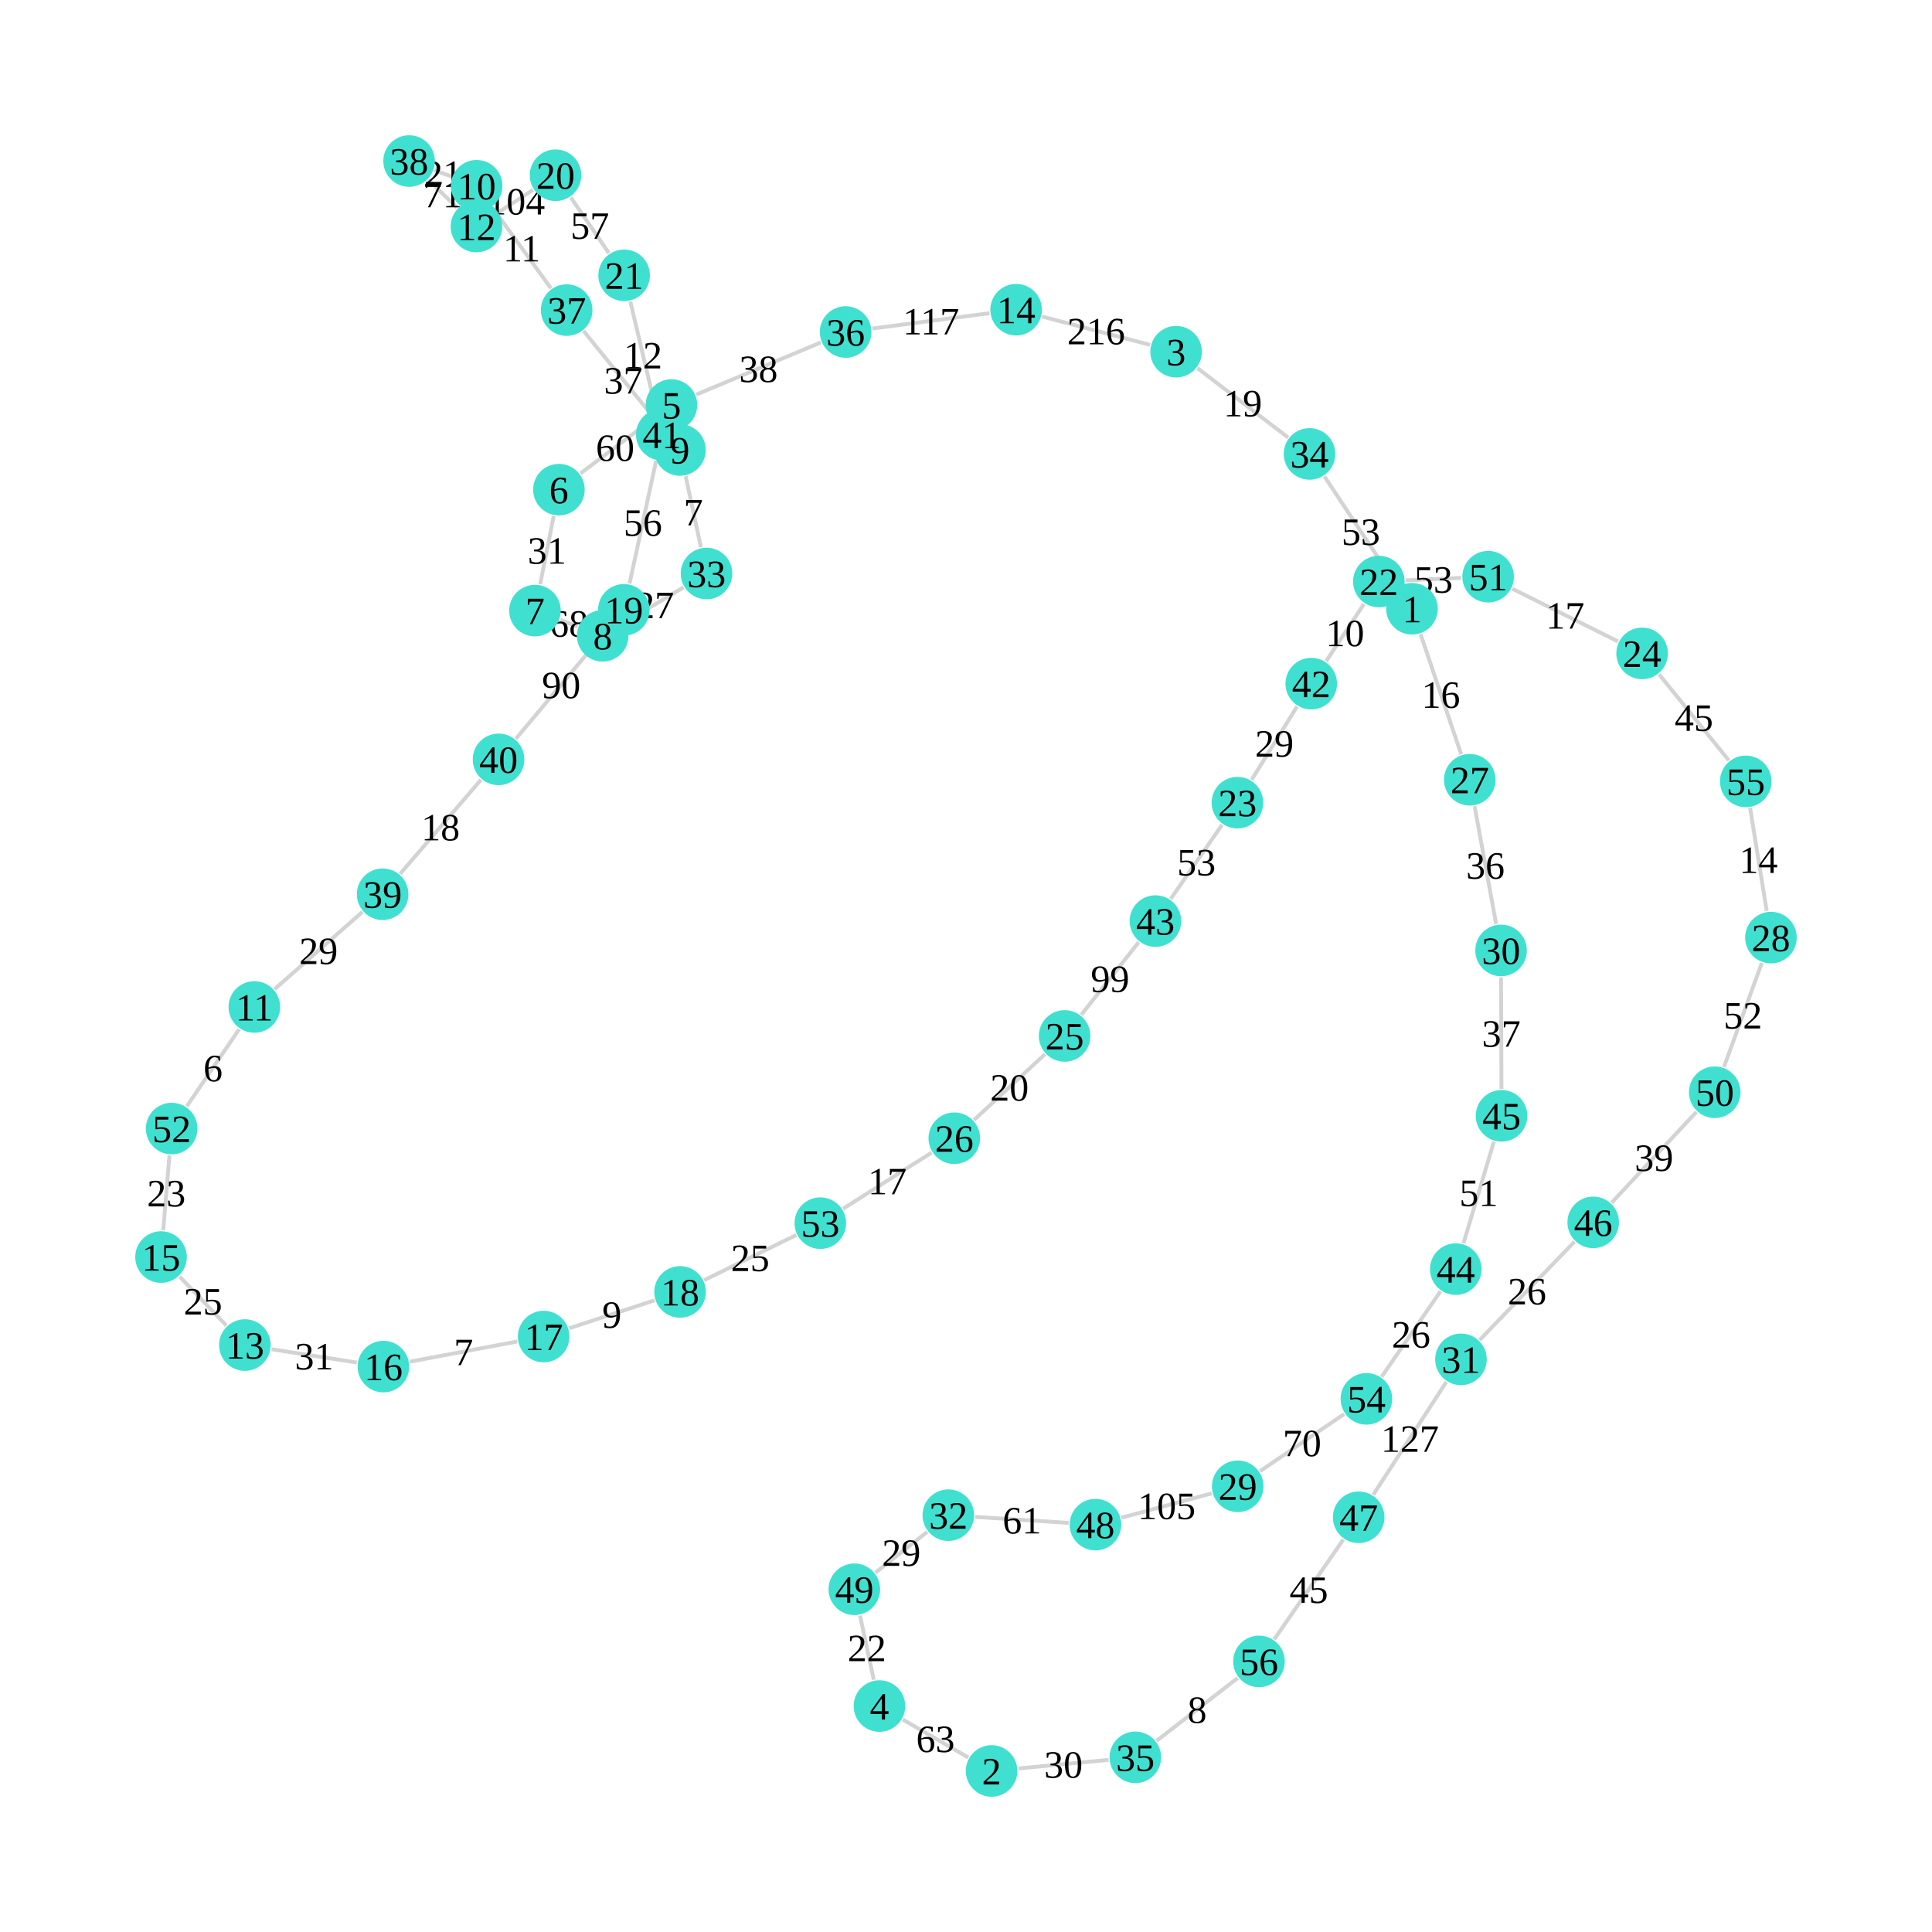
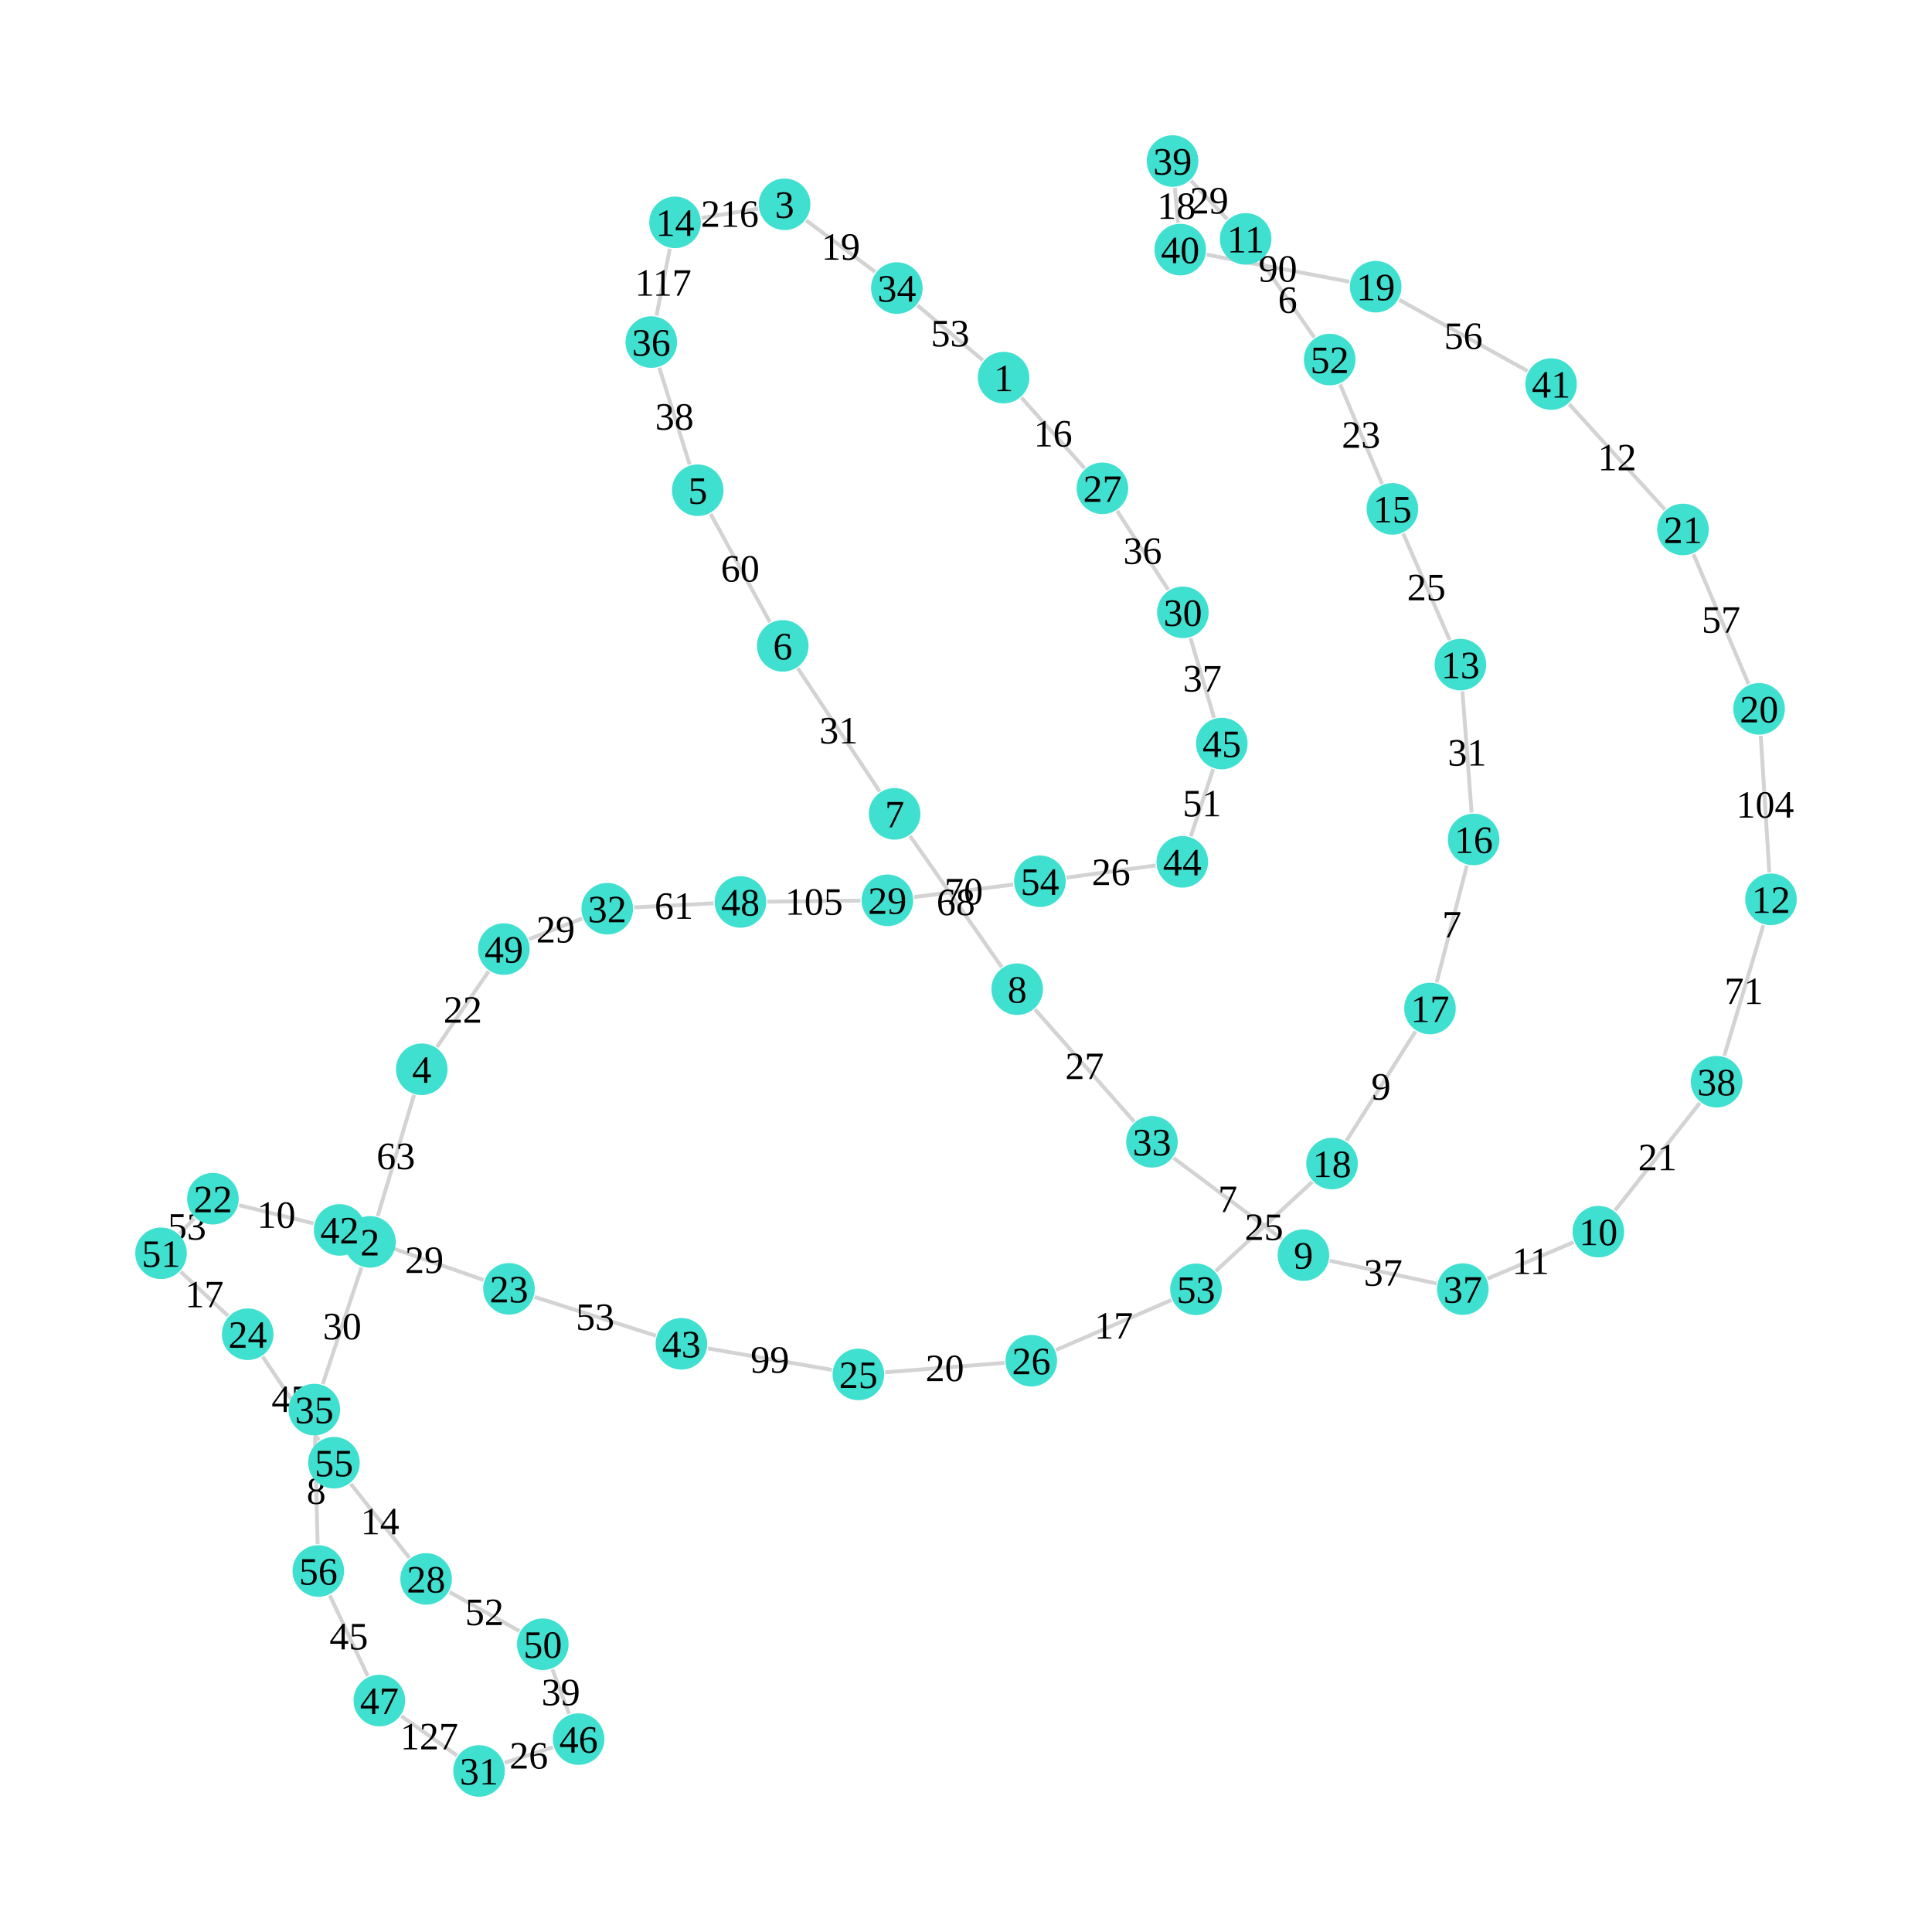
<svg xmlns="http://www.w3.org/2000/svg" xmlns:xlink="http://www.w3.org/1999/xlink" version="1.2" width="200mm" height="200mm" viewBox="0 0 200 200" stroke="none" fill="#000000" stroke-width="0.3" font-size="3.88">
-   <g stroke-width="0.4" fill="#000000" fill-opacity="0.000" stroke="#D3D3D3" id="img-84a125f0-1">
-     <path fill="none" d="M147.06,65.66 L 151.26 78.08" />
-     <path fill="none" d="M144.63,60.7 L 137.1 49.31" />
-     <path fill="none" d="M100.24,181.94 L 93.45 178" />
-     <path fill="none" d="M105.42,183.07 L 114.76 182.18" />
-     <path fill="none" d="M119.05,35.7 L 107.88 32.77" />
-     <path fill="none" d="M123.96,38.11 L 133.35 45.3" />
-     <path fill="none" d="M90.45,173.88 L 89.03 167.24" />
-     <path fill="none" d="M67.28,43.6 L 60.09 49.01" />
-     <path fill="none" d="M72.07,40.85 L 84.97 35.45" />
-     <path fill="none" d="M57.32,53.42 L 55.92 60.48" />
-     <path fill="none" d="M57.99,64.18 L 59.78 64.85" />
-     <path fill="none" d="M64.78,64.38 L 70.76 60.8" />
-     <path fill="none" d="M70.98,49.3 L 72.56 56.65" />
-     <path fill="none" d="M68.64,44.42 L 60.41 34.26" />
-     <path fill="none" d="M50.97,21.48 L 57.03 29.84" />
-     <path fill="none" d="M46.73,18.27 L 44.96 17.62" />
-     <path fill="none" d="M28.42,102.4 L 37.52 94.4" />
-     <path fill="none" d="M24.76,106.54 L 19.34 114.52" />
-     <path fill="none" d="M51.65,21.94 L 55.18 19.66" />
-     <path fill="none" d="M47.32,21.51 L 44.34 18.61" />
-     <path fill="none" d="M23.43,137.22 L 18.59 132.15" />
-     <path fill="none" d="M28.1,139.67 L 36.94 141.05" />
-     <path fill="none" d="M102.43,32.42 L 90.3 34.01" />
-     <path fill="none" d="M16.9,127.36 L 17.54 119.6" />
-     <path fill="none" d="M42.42,140.96 L 53.55 138.87" />
-     <path fill="none" d="M58.93,137.5 L 67.76 134.61" />
-     <path fill="none" d="M72.9,132.52 L 82.42 127.85" />
-     <path fill="none" d="M62.8,65.26 L 53.4 76.48" />
-     <path fill="none" d="M65.17,60.41 L 67.92 47.71" />
-     <path fill="none" d="M59.09,20.44 L 63.03 26.2" />
-     <path fill="none" d="M65.25,31.21 L 67.87 42.28" />
-     <path fill="none" d="M141.2,62.52 L 137.28 68.45" />
-     <path fill="none" d="M145.52,60.08 L 151.27 59.82" />
-     <path fill="none" d="M129.57,80.72 L 134.27 73.14" />
-     <path fill="none" d="M126.51,85.38 L 121.19 93.06" />
-     <path fill="none" d="M167.49,66.4 L 156.54 60.94" />
-     <path fill="none" d="M171.74,69.8 L 178.97 78.72" />
-     <path fill="none" d="M108.17,109.13 L 100.83 115.94" />
-     <path fill="none" d="M111.93,105.06 L 117.88 97.53" />
-     <path fill="none" d="M96.44,119.32 L 87.27 125.13" />
-     <path fill="none" d="M152.65,83.46 L 154.88 95.66" />
-     <path fill="none" d="M182.38,99.68 L 178.46 110.46" />
-     <path fill="none" d="M182.89,94.31 L 181.17 83.63" />
-     <path fill="none" d="M125.44,154.59 L 116.09 157.11" />
-     <path fill="none" d="M130.43,152.3 L 139.15 146.38" />
-     <path fill="none" d="M155.39,101.18 L 155.43 112.73" />
-     <path fill="none" d="M153.18,138.71 L 162.99 128.54" />
-     <path fill="none" d="M149.73,143.05 L 142.16 154.74" />
-     <path fill="none" d="M100.94,157.03 L 110.63 157.65" />
-     <path fill="none" d="M95.98,158.58 L 90.63 162.8" />
-     <path fill="none" d="M119.73,180.21 L 128.13 173.7" />
-     <path fill="none" d="M41.42,90.46 L 49.79 80.72" />
-     <path fill="none" d="M151.5,128.71 L 154.65 118.18" />
-     <path fill="none" d="M149.12,133.67 L 143.03 142.52" />
-     <path fill="none" d="M166.83,124.51 L 175.61 115.11" />
-     <path fill="none" d="M139.07,159.36 L 131.91 169.7" />
-   </g>
-   <g stroke-width="0.4" stroke="#D3D3D3" id="img-84a125f0-2">
+   <g stroke-width="0.4" fill="#000000" fill-opacity="0.000" stroke="#D3D3D3" id="img-3e796cf4-1">
+     <path fill="none" d="M105.74,41.17 L 112.27 48.47" />
+     <path fill="none" d="M101.75,37.3 L 94.97 31.61" />
+     <path fill="none" d="M39.1,125.89 L 42.86 113.35" />
+     <path fill="none" d="M37.42,131.2 L 33.41 143.28" />
+     <path fill="none" d="M78.48,21.6 L 72.63 22.56" />
+     <path fill="none" d="M83.45,22.81 L 90.6 28.15" />
+     <path fill="none" d="M45.23,108.39 L 50.59 100.54" />
+     <path fill="none" d="M73.56,53.19 L 79.7 64.41" />
+     <path fill="none" d="M71.39,48.09 L 68.25 38.06" />
+     <path fill="none" d="M82.58,69.17 L 91.07 81.94" />
+     <path fill="none" d="M94.21,86.54 L 103.7 100.12" />
+     <path fill="none" d="M107.14,104.49 L 117.41 116.12" />
+     <path fill="none" d="M132.7,128.26 L 121.48 119.87" />
+     <path fill="none" d="M137.65,130.51 L 148.71 132.87" />
+     <path fill="none" d="M162.9,128.59 L 153.99 132.37" />
+     <path fill="none" d="M167.18,125.31 L 175.97 114.17" />
+     <path fill="none" d="M127.05,22.7 L 123.29 18.7" />
+     <path fill="none" d="M130.54,27.02 L 136.06 34.94" />
+     <path fill="none" d="M183.16,90.32 L 182.27 76.16" />
+     <path fill="none" d="M182.54,95.77 L 178.49 109.31" />
+     <path fill="none" d="M150.07,66.25 L 145.26 55.23" />
+     <path fill="none" d="M151.39,71.57 L 152.34 84.12" />
+     <path fill="none" d="M69.34,25.75 L 67.96 32.68" />
+     <path fill="none" d="M143.07,50.11 L 138.73 39.79" />
+     <path fill="none" d="M151.85,89.59 L 148.72 101.7" />
+     <path fill="none" d="M146.54,106.75 L 139.38 118.1" />
+     <path fill="none" d="M135.85,122.34 L 125.86 131.58" />
+     <path fill="none" d="M139.67,29.16 L 124.91 26.36" />
+     <path fill="none" d="M144.84,31.03 L 158.13 38.41" />
+     <path fill="none" d="M181.01,70.81 L 175.31 57.37" />
+     <path fill="none" d="M172.35,52.75 L 162.44 41.83" />
+     <path fill="none" d="M24.74,124.76 L 32.46 126.65" />
+     <path fill="none" d="M20.12,126.11 L 18.59 127.72" />
+     <path fill="none" d="M50.06,132.5 L 37.79 128.23" />
+     <path fill="none" d="M55.34,134.26 L 67.89 138.27" />
+     <path fill="none" d="M23.61,136.22 L 18.7 131.64" />
+     <path fill="none" d="M27.19,140.43 L 33.02 149.11" />
+     <path fill="none" d="M91.64,142.06 L 103.99 141.08" />
+     <path fill="none" d="M86.12,141.81 L 73.29 139.59" />
+     <path fill="none" d="M109.32,139.75 L 121.26 134.58" />
+     <path fill="none" d="M115.64,52.88 L 120.93 61.05" />
+     <path fill="none" d="M46.54,164.81 L 53.77 168.85" />
+     <path fill="none" d="M42.38,161.27 L 36.3 153.6" />
+     <path fill="none" d="M89.08,93.23 L 79.44 93.34" />
+     <path fill="none" d="M94.63,92.86 L 104.89 91.57" />
+     <path fill="none" d="M123.24,66.06 L 125.68 74.31" />
+     <path fill="none" d="M52.24,182.48 L 57.25 180.88" />
+     <path fill="none" d="M47.31,181.73 L 41.55 177.65" />
+     <path fill="none" d="M65.64,93.93 L 73.87 93.51" />
+     <path fill="none" d="M60.27,95.08 L 54.75 97.23" />
+     <path fill="none" d="M32.61,148.71 L 32.88 159.85" />
+     <path fill="none" d="M121.62,19.44 L 121.94 23.07" />
+     <path fill="none" d="M123.27,86.58 L 125.59 79.62" />
+     <path fill="none" d="M119.63,89.59 L 110.41 90.85" />
+     <path fill="none" d="M58.92,177.43 L 57.18 172.82" />
+     <path fill="none" d="M38.08,173.52 L 34.14 165.15" />
+   </g>
+   <g stroke-width="0.4" stroke="#D3D3D3" id="img-3e796cf4-2">
</g>
-   <g font-size="4" stroke="#000000" stroke-opacity="0.000" fill="#000000" id="img-84a125f0-3">
-     <text x="149.16" y="71.87" text-anchor="middle" dy="0.35em">16</text>
-     <text x="140.87" y="55.01" text-anchor="middle" dy="0.35em">53</text>
-     <text x="96.84" y="179.97" text-anchor="middle" dy="0.35em">63</text>
-     <text x="110.09" y="182.62" text-anchor="middle" dy="0.35em">30</text>
-     <text x="113.47" y="34.24" text-anchor="middle" dy="0.35em">216</text>
-     <text x="128.65" y="41.7" text-anchor="middle" dy="0.35em">19</text>
-     <text x="89.74" y="170.56" text-anchor="middle" dy="0.35em">22</text>
-     <text x="63.68" y="46.31" text-anchor="middle" dy="0.35em">60</text>
-     <text x="78.52" y="38.15" text-anchor="middle" dy="0.35em">38</text>
-     <text x="56.62" y="56.95" text-anchor="middle" dy="0.35em">31</text>
-     <text x="58.89" y="64.51" text-anchor="middle" dy="0.35em">68</text>
-     <text x="67.77" y="62.59" text-anchor="middle" dy="0.35em">27</text>
-     <text x="71.77" y="52.98" text-anchor="middle" dy="0.35em">7</text>
-     <text x="64.52" y="39.34" text-anchor="middle" dy="0.35em">37</text>
-     <text x="54" y="25.66" text-anchor="middle" dy="0.35em">11</text>
-     <text x="45.84" y="17.95" text-anchor="middle" dy="0.35em">21</text>
-     <text x="32.97" y="98.4" text-anchor="middle" dy="0.35em">29</text>
-     <text x="22.05" y="110.53" text-anchor="middle" dy="0.35em">6</text>
-     <text x="53.42" y="20.8" text-anchor="middle" dy="0.35em">104</text>
-     <text x="45.83" y="20.06" text-anchor="middle" dy="0.35em">71</text>
-     <text x="21.01" y="134.68" text-anchor="middle" dy="0.35em">25</text>
-     <text x="32.52" y="140.36" text-anchor="middle" dy="0.35em">31</text>
-     <text x="96.37" y="33.22" text-anchor="middle" dy="0.35em">117</text>
-     <text x="17.22" y="123.48" text-anchor="middle" dy="0.35em">23</text>
-     <text x="47.98" y="139.92" text-anchor="middle" dy="0.35em">7</text>
-     <text x="63.34" y="136.05" text-anchor="middle" dy="0.35em">9</text>
-     <text x="77.66" y="130.18" text-anchor="middle" dy="0.35em">25</text>
-     <text x="58.1" y="70.87" text-anchor="middle" dy="0.35em">90</text>
-     <text x="66.55" y="54.06" text-anchor="middle" dy="0.35em">56</text>
-     <text x="61.06" y="23.32" text-anchor="middle" dy="0.35em">57</text>
-     <text x="66.56" y="36.74" text-anchor="middle" dy="0.35em">12</text>
-     <text x="139.24" y="65.49" text-anchor="middle" dy="0.35em">10</text>
-     <text x="148.39" y="59.95" text-anchor="middle" dy="0.35em">53</text>
-     <text x="131.92" y="76.93" text-anchor="middle" dy="0.35em">29</text>
-     <text x="123.85" y="89.22" text-anchor="middle" dy="0.35em">53</text>
-     <text x="162.02" y="63.67" text-anchor="middle" dy="0.35em">17</text>
-     <text x="175.35" y="74.26" text-anchor="middle" dy="0.35em">45</text>
-     <text x="104.5" y="112.54" text-anchor="middle" dy="0.35em">20</text>
-     <text x="114.91" y="101.29" text-anchor="middle" dy="0.35em">99</text>
-     <text x="91.85" y="122.23" text-anchor="middle" dy="0.35em">17</text>
-     <text x="153.77" y="89.56" text-anchor="middle" dy="0.35em">36</text>
-     <text x="180.42" y="105.07" text-anchor="middle" dy="0.35em">52</text>
-     <text x="182.03" y="88.97" text-anchor="middle" dy="0.35em">14</text>
-     <text x="120.77" y="155.85" text-anchor="middle" dy="0.35em">105</text>
-     <text x="134.79" y="149.34" text-anchor="middle" dy="0.35em">70</text>
-     <text x="155.41" y="106.95" text-anchor="middle" dy="0.35em">37</text>
-     <text x="158.08" y="133.63" text-anchor="middle" dy="0.35em">26</text>
-     <text x="145.95" y="148.89" text-anchor="middle" dy="0.35em">127</text>
-     <text x="105.79" y="157.34" text-anchor="middle" dy="0.35em">61</text>
-     <text x="93.3" y="160.69" text-anchor="middle" dy="0.35em">29</text>
-     <text x="123.93" y="176.95" text-anchor="middle" dy="0.35em">8</text>
-     <text x="45.61" y="85.59" text-anchor="middle" dy="0.35em">18</text>
-     <text x="153.07" y="123.44" text-anchor="middle" dy="0.35em">51</text>
-     <text x="146.08" y="138.1" text-anchor="middle" dy="0.35em">26</text>
-     <text x="171.22" y="119.81" text-anchor="middle" dy="0.35em">39</text>
-     <text x="135.49" y="164.53" text-anchor="middle" dy="0.35em">45</text>
-   </g>
-   <g stroke-width="0" stroke="#000000" stroke-opacity="0.000" fill="#40E0D0" id="img-84a125f0-4">
-     <use xlink:href="#img-84a125f0-5" x="146.17" y="63.02" />
-     <use xlink:href="#img-84a125f0-5" x="102.65" y="183.33" />
-     <use xlink:href="#img-84a125f0-5" x="121.75" y="36.41" />
-     <use xlink:href="#img-84a125f0-5" x="91.04" y="176.61" />
-     <use xlink:href="#img-84a125f0-5" x="69.51" y="41.93" />
-     <use xlink:href="#img-84a125f0-5" x="57.86" y="50.69" />
-     <use xlink:href="#img-84a125f0-5" x="55.38" y="63.21" />
-     <use xlink:href="#img-84a125f0-5" x="62.39" y="65.82" />
-     <use xlink:href="#img-84a125f0-5" x="70.39" y="46.58" />
-     <use xlink:href="#img-84a125f0-5" x="49.34" y="19.23" />
-     <use xlink:href="#img-84a125f0-5" x="26.33" y="104.24" />
-     <use xlink:href="#img-84a125f0-5" x="49.32" y="23.45" />
-     <use xlink:href="#img-84a125f0-5" x="25.35" y="139.24" />
-     <use xlink:href="#img-84a125f0-5" x="105.19" y="32.06" />
-     <use xlink:href="#img-84a125f0-5" x="16.67" y="130.13" />
-     <use xlink:href="#img-84a125f0-5" x="39.69" y="141.47" />
-     <use xlink:href="#img-84a125f0-5" x="56.28" y="138.36" />
-     <use xlink:href="#img-84a125f0-5" x="70.4" y="133.74" />
-     <use xlink:href="#img-84a125f0-5" x="64.58" y="63.13" />
-     <use xlink:href="#img-84a125f0-5" x="57.51" y="18.14" />
-     <use xlink:href="#img-84a125f0-5" x="64.61" y="28.5" />
-     <use xlink:href="#img-84a125f0-5" x="142.74" y="60.2" />
-     <use xlink:href="#img-84a125f0-5" x="128.1" y="83.09" />
-     <use xlink:href="#img-84a125f0-5" x="169.99" y="67.64" />
-     <use xlink:href="#img-84a125f0-5" x="110.21" y="107.24" />
-     <use xlink:href="#img-84a125f0-5" x="98.79" y="117.83" />
-     <use xlink:href="#img-84a125f0-5" x="152.15" y="80.72" />
-     <use xlink:href="#img-84a125f0-5" x="183.33" y="97.06" />
-     <use xlink:href="#img-84a125f0-5" x="128.13" y="153.86" />
-     <use xlink:href="#img-84a125f0-5" x="155.39" y="98.39" />
-     <use xlink:href="#img-84a125f0-5" x="151.24" y="140.72" />
-     <use xlink:href="#img-84a125f0-5" x="98.17" y="156.85" />
-     <use xlink:href="#img-84a125f0-5" x="73.14" y="59.37" />
-     <use xlink:href="#img-84a125f0-5" x="135.56" y="46.99" />
-     <use xlink:href="#img-84a125f0-5" x="117.53" y="181.92" />
-     <use xlink:href="#img-84a125f0-5" x="87.54" y="34.37" />
-     <use xlink:href="#img-84a125f0-5" x="58.66" y="32.1" />
-     <use xlink:href="#img-84a125f0-5" x="42.35" y="16.67" />
-     <use xlink:href="#img-84a125f0-5" x="39.61" y="92.57" />
-     <use xlink:href="#img-84a125f0-5" x="51.61" y="78.61" />
-     <use xlink:href="#img-84a125f0-5" x="68.51" y="44.99" />
-     <use xlink:href="#img-84a125f0-5" x="135.74" y="70.77" />
-     <use xlink:href="#img-84a125f0-5" x="119.61" y="95.35" />
-     <use xlink:href="#img-84a125f0-5" x="150.7" y="131.38" />
-     <use xlink:href="#img-84a125f0-5" x="155.44" y="115.51" />
-     <use xlink:href="#img-84a125f0-5" x="164.93" y="126.54" />
-     <use xlink:href="#img-84a125f0-5" x="140.65" y="157.07" />
-     <use xlink:href="#img-84a125f0-5" x="113.4" y="157.83" />
-     <use xlink:href="#img-84a125f0-5" x="88.44" y="164.52" />
-     <use xlink:href="#img-84a125f0-5" x="177.51" y="113.07" />
-     <use xlink:href="#img-84a125f0-5" x="154.05" y="59.7" />
-     <use xlink:href="#img-84a125f0-5" x="17.77" y="116.83" />
-     <use xlink:href="#img-84a125f0-5" x="84.92" y="126.62" />
-     <use xlink:href="#img-84a125f0-5" x="141.45" y="144.81" />
-     <use xlink:href="#img-84a125f0-5" x="180.72" y="80.89" />
-     <use xlink:href="#img-84a125f0-5" x="130.33" y="171.99" />
-   </g>
-   <g font-size="4" stroke="#000000" stroke-opacity="0.000" fill="#000000" id="img-84a125f0-6">
-     <text x="146.17" y="63.02" text-anchor="middle" dy="0.35em">1</text>
-     <text x="102.65" y="183.33" text-anchor="middle" dy="0.35em">2</text>
-     <text x="121.75" y="36.41" text-anchor="middle" dy="0.35em">3</text>
-     <text x="91.04" y="176.61" text-anchor="middle" dy="0.35em">4</text>
-     <text x="69.51" y="41.93" text-anchor="middle" dy="0.35em">5</text>
-     <text x="57.86" y="50.69" text-anchor="middle" dy="0.35em">6</text>
-     <text x="55.38" y="63.21" text-anchor="middle" dy="0.35em">7</text>
-     <text x="62.39" y="65.82" text-anchor="middle" dy="0.35em">8</text>
-     <text x="70.39" y="46.58" text-anchor="middle" dy="0.35em">9</text>
-     <text x="49.34" y="19.23" text-anchor="middle" dy="0.35em">10</text>
-     <text x="26.33" y="104.24" text-anchor="middle" dy="0.35em">11</text>
-     <text x="49.32" y="23.45" text-anchor="middle" dy="0.35em">12</text>
-     <text x="25.35" y="139.24" text-anchor="middle" dy="0.35em">13</text>
-     <text x="105.19" y="32.06" text-anchor="middle" dy="0.35em">14</text>
-     <text x="16.67" y="130.13" text-anchor="middle" dy="0.35em">15</text>
-     <text x="39.69" y="141.47" text-anchor="middle" dy="0.35em">16</text>
-     <text x="56.28" y="138.36" text-anchor="middle" dy="0.35em">17</text>
-     <text x="70.4" y="133.74" text-anchor="middle" dy="0.35em">18</text>
-     <text x="64.58" y="63.13" text-anchor="middle" dy="0.35em">19</text>
-     <text x="57.51" y="18.14" text-anchor="middle" dy="0.35em">20</text>
-     <text x="64.61" y="28.5" text-anchor="middle" dy="0.35em">21</text>
-     <text x="142.74" y="60.2" text-anchor="middle" dy="0.35em">22</text>
-     <text x="128.1" y="83.09" text-anchor="middle" dy="0.35em">23</text>
-     <text x="169.99" y="67.64" text-anchor="middle" dy="0.35em">24</text>
-     <text x="110.21" y="107.24" text-anchor="middle" dy="0.35em">25</text>
-     <text x="98.79" y="117.83" text-anchor="middle" dy="0.35em">26</text>
-     <text x="152.15" y="80.72" text-anchor="middle" dy="0.35em">27</text>
-     <text x="183.33" y="97.06" text-anchor="middle" dy="0.35em">28</text>
-     <text x="128.13" y="153.86" text-anchor="middle" dy="0.35em">29</text>
-     <text x="155.39" y="98.39" text-anchor="middle" dy="0.35em">30</text>
-     <text x="151.24" y="140.72" text-anchor="middle" dy="0.35em">31</text>
-     <text x="98.17" y="156.85" text-anchor="middle" dy="0.35em">32</text>
-     <text x="73.14" y="59.37" text-anchor="middle" dy="0.35em">33</text>
-     <text x="135.56" y="46.99" text-anchor="middle" dy="0.35em">34</text>
-     <text x="117.53" y="181.92" text-anchor="middle" dy="0.35em">35</text>
-     <text x="87.54" y="34.37" text-anchor="middle" dy="0.35em">36</text>
-     <text x="58.66" y="32.1" text-anchor="middle" dy="0.35em">37</text>
-     <text x="42.35" y="16.67" text-anchor="middle" dy="0.35em">38</text>
-     <text x="39.61" y="92.57" text-anchor="middle" dy="0.35em">39</text>
-     <text x="51.61" y="78.61" text-anchor="middle" dy="0.35em">40</text>
-     <text x="68.51" y="44.99" text-anchor="middle" dy="0.35em">41</text>
-     <text x="135.74" y="70.77" text-anchor="middle" dy="0.35em">42</text>
-     <text x="119.61" y="95.35" text-anchor="middle" dy="0.35em">43</text>
-     <text x="150.7" y="131.38" text-anchor="middle" dy="0.35em">44</text>
-     <text x="155.44" y="115.51" text-anchor="middle" dy="0.35em">45</text>
-     <text x="164.93" y="126.54" text-anchor="middle" dy="0.35em">46</text>
-     <text x="140.65" y="157.07" text-anchor="middle" dy="0.35em">47</text>
-     <text x="113.4" y="157.83" text-anchor="middle" dy="0.35em">48</text>
-     <text x="88.44" y="164.52" text-anchor="middle" dy="0.35em">49</text>
-     <text x="177.51" y="113.07" text-anchor="middle" dy="0.35em">50</text>
-     <text x="154.05" y="59.7" text-anchor="middle" dy="0.35em">51</text>
-     <text x="17.77" y="116.83" text-anchor="middle" dy="0.35em">52</text>
-     <text x="84.92" y="126.62" text-anchor="middle" dy="0.35em">53</text>
-     <text x="141.45" y="144.81" text-anchor="middle" dy="0.35em">54</text>
-     <text x="180.72" y="80.89" text-anchor="middle" dy="0.35em">55</text>
-     <text x="130.33" y="171.99" text-anchor="middle" dy="0.35em">56</text>
+   <g font-size="4" stroke="#000000" stroke-opacity="0.000" fill="#000000" id="img-3e796cf4-3">
+     <text x="109.01" y="44.82" text-anchor="middle" dy="0.35em">16</text>
+     <text x="98.36" y="34.45" text-anchor="middle" dy="0.35em">53</text>
+     <text x="40.98" y="119.62" text-anchor="middle" dy="0.35em">63</text>
+     <text x="35.42" y="137.24" text-anchor="middle" dy="0.35em">30</text>
+     <text x="75.55" y="22.08" text-anchor="middle" dy="0.35em">216</text>
+     <text x="87.03" y="25.48" text-anchor="middle" dy="0.35em">19</text>
+     <text x="47.91" y="104.47" text-anchor="middle" dy="0.35em">22</text>
+     <text x="76.63" y="58.8" text-anchor="middle" dy="0.35em">60</text>
+     <text x="69.82" y="43.08" text-anchor="middle" dy="0.35em">38</text>
+     <text x="86.82" y="75.56" text-anchor="middle" dy="0.35em">31</text>
+     <text x="98.95" y="93.33" text-anchor="middle" dy="0.35em">68</text>
+     <text x="112.27" y="110.3" text-anchor="middle" dy="0.35em">27</text>
+     <text x="127.09" y="124.07" text-anchor="middle" dy="0.35em">7</text>
+     <text x="143.18" y="131.69" text-anchor="middle" dy="0.35em">37</text>
+     <text x="158.45" y="130.48" text-anchor="middle" dy="0.35em">11</text>
+     <text x="171.58" y="119.74" text-anchor="middle" dy="0.35em">21</text>
+     <text x="125.17" y="20.7" text-anchor="middle" dy="0.35em">29</text>
+     <text x="133.3" y="30.98" text-anchor="middle" dy="0.35em">6</text>
+     <text x="182.72" y="83.24" text-anchor="middle" dy="0.35em">104</text>
+     <text x="180.51" y="102.54" text-anchor="middle" dy="0.35em">71</text>
+     <text x="147.66" y="60.74" text-anchor="middle" dy="0.35em">25</text>
+     <text x="151.87" y="77.85" text-anchor="middle" dy="0.35em">31</text>
+     <text x="68.65" y="29.21" text-anchor="middle" dy="0.35em">117</text>
+     <text x="140.9" y="44.95" text-anchor="middle" dy="0.35em">23</text>
+     <text x="150.29" y="95.65" text-anchor="middle" dy="0.35em">7</text>
+     <text x="142.96" y="112.43" text-anchor="middle" dy="0.35em">9</text>
+     <text x="130.85" y="126.96" text-anchor="middle" dy="0.35em">25</text>
+     <text x="132.29" y="27.76" text-anchor="middle" dy="0.35em">90</text>
+     <text x="151.49" y="34.72" text-anchor="middle" dy="0.35em">56</text>
+     <text x="178.16" y="64.09" text-anchor="middle" dy="0.35em">57</text>
+     <text x="167.4" y="47.29" text-anchor="middle" dy="0.35em">12</text>
+     <text x="28.6" y="125.7" text-anchor="middle" dy="0.35em">10</text>
+     <text x="19.35" y="126.92" text-anchor="middle" dy="0.35em">53</text>
+     <text x="43.92" y="130.37" text-anchor="middle" dy="0.35em">29</text>
+     <text x="61.61" y="136.27" text-anchor="middle" dy="0.35em">53</text>
+     <text x="21.15" y="133.93" text-anchor="middle" dy="0.35em">17</text>
+     <text x="30.11" y="144.77" text-anchor="middle" dy="0.35em">45</text>
+     <text x="97.81" y="141.57" text-anchor="middle" dy="0.35em">20</text>
+     <text x="79.7" y="140.7" text-anchor="middle" dy="0.35em">99</text>
+     <text x="115.29" y="137.17" text-anchor="middle" dy="0.35em">17</text>
+     <text x="118.28" y="56.97" text-anchor="middle" dy="0.35em">36</text>
+     <text x="50.15" y="166.83" text-anchor="middle" dy="0.35em">52</text>
+     <text x="39.34" y="157.43" text-anchor="middle" dy="0.35em">14</text>
+     <text x="84.26" y="93.29" text-anchor="middle" dy="0.35em">105</text>
+     <text x="99.76" y="92.22" text-anchor="middle" dy="0.35em">70</text>
+     <text x="124.46" y="70.18" text-anchor="middle" dy="0.35em">37</text>
+     <text x="54.74" y="181.68" text-anchor="middle" dy="0.35em">26</text>
+     <text x="44.43" y="179.69" text-anchor="middle" dy="0.35em">127</text>
+     <text x="69.76" y="93.72" text-anchor="middle" dy="0.35em">61</text>
+     <text x="57.51" y="96.16" text-anchor="middle" dy="0.35em">29</text>
+     <text x="32.74" y="154.28" text-anchor="middle" dy="0.35em">8</text>
+     <text x="121.78" y="21.26" text-anchor="middle" dy="0.35em">18</text>
+     <text x="124.43" y="83.1" text-anchor="middle" dy="0.35em">51</text>
+     <text x="115.02" y="90.22" text-anchor="middle" dy="0.35em">26</text>
+     <text x="58.05" y="175.12" text-anchor="middle" dy="0.35em">39</text>
+     <text x="36.11" y="169.34" text-anchor="middle" dy="0.35em">45</text>
+   </g>
+   <g stroke-width="0" stroke="#000000" stroke-opacity="0.000" fill="#40E0D0" id="img-3e796cf4-4">
+     <use xlink:href="#img-3e796cf4-5" x="103.89" y="39.09" />
+     <use xlink:href="#img-3e796cf4-5" x="38.3" y="128.56" />
+     <use xlink:href="#img-3e796cf4-5" x="81.22" y="21.15" />
+     <use xlink:href="#img-3e796cf4-5" x="43.66" y="110.69" />
+     <use xlink:href="#img-3e796cf4-5" x="72.23" y="50.75" />
+     <use xlink:href="#img-3e796cf4-5" x="81.03" y="66.86" />
+     <use xlink:href="#img-3e796cf4-5" x="92.61" y="84.25" />
+     <use xlink:href="#img-3e796cf4-5" x="105.3" y="102.4" />
+     <use xlink:href="#img-3e796cf4-5" x="134.93" y="129.93" />
+     <use xlink:href="#img-3e796cf4-5" x="165.46" y="127.5" />
+     <use xlink:href="#img-3e796cf4-5" x="128.95" y="24.73" />
+     <use xlink:href="#img-3e796cf4-5" x="183.33" y="93.1" />
+     <use xlink:href="#img-3e796cf4-5" x="151.18" y="68.8" />
+     <use xlink:href="#img-3e796cf4-5" x="69.88" y="23.02" />
+     <use xlink:href="#img-3e796cf4-5" x="144.14" y="52.68" />
+     <use xlink:href="#img-3e796cf4-5" x="152.55" y="86.9" />
+     <use xlink:href="#img-3e796cf4-5" x="148.03" y="104.4" />
+     <use xlink:href="#img-3e796cf4-5" x="137.89" y="120.45" />
+     <use xlink:href="#img-3e796cf4-5" x="142.41" y="29.68" />
+     <use xlink:href="#img-3e796cf4-5" x="182.1" y="73.38" />
+     <use xlink:href="#img-3e796cf4-5" x="174.22" y="54.81" />
+     <use xlink:href="#img-3e796cf4-5" x="22.04" y="124.09" />
+     <use xlink:href="#img-3e796cf4-5" x="52.69" y="133.42" />
+     <use xlink:href="#img-3e796cf4-5" x="25.64" y="138.12" />
+     <use xlink:href="#img-3e796cf4-5" x="88.86" y="142.28" />
+     <use xlink:href="#img-3e796cf4-5" x="106.76" y="140.86" />
+     <use xlink:href="#img-3e796cf4-5" x="114.12" y="50.55" />
+     <use xlink:href="#img-3e796cf4-5" x="44.11" y="163.45" />
+     <use xlink:href="#img-3e796cf4-5" x="91.86" y="93.2" />
+     <use xlink:href="#img-3e796cf4-5" x="122.45" y="63.39" />
+     <use xlink:href="#img-3e796cf4-5" x="49.59" y="183.33" />
+     <use xlink:href="#img-3e796cf4-5" x="62.86" y="94.07" />
+     <use xlink:href="#img-3e796cf4-5" x="119.25" y="118.2" />
+     <use xlink:href="#img-3e796cf4-5" x="92.84" y="29.82" />
+     <use xlink:href="#img-3e796cf4-5" x="32.54" y="145.92" />
+     <use xlink:href="#img-3e796cf4-5" x="67.42" y="35.41" />
+     <use xlink:href="#img-3e796cf4-5" x="151.43" y="133.45" />
+     <use xlink:href="#img-3e796cf4-5" x="177.7" y="111.98" />
+     <use xlink:href="#img-3e796cf4-5" x="121.38" y="16.67" />
+     <use xlink:href="#img-3e796cf4-5" x="122.18" y="25.84" />
+     <use xlink:href="#img-3e796cf4-5" x="160.57" y="39.76" />
+     <use xlink:href="#img-3e796cf4-5" x="35.16" y="127.32" />
+     <use xlink:href="#img-3e796cf4-5" x="70.54" y="139.11" />
+     <use xlink:href="#img-3e796cf4-5" x="122.39" y="89.22" />
+     <use xlink:href="#img-3e796cf4-5" x="126.48" y="76.97" />
+     <use xlink:href="#img-3e796cf4-5" x="59.9" y="180.03" />
+     <use xlink:href="#img-3e796cf4-5" x="39.27" y="176.04" />
+     <use xlink:href="#img-3e796cf4-5" x="76.65" y="93.37" />
+     <use xlink:href="#img-3e796cf4-5" x="52.16" y="98.25" />
+     <use xlink:href="#img-3e796cf4-5" x="56.19" y="170.21" />
+     <use xlink:href="#img-3e796cf4-5" x="16.67" y="129.74" />
+     <use xlink:href="#img-3e796cf4-5" x="137.65" y="37.22" />
+     <use xlink:href="#img-3e796cf4-5" x="123.81" y="133.47" />
+     <use xlink:href="#img-3e796cf4-5" x="107.65" y="91.23" />
+     <use xlink:href="#img-3e796cf4-5" x="34.57" y="151.42" />
+     <use xlink:href="#img-3e796cf4-5" x="32.95" y="162.63" />
+   </g>
+   <g font-size="4" stroke="#000000" stroke-opacity="0.000" fill="#000000" id="img-3e796cf4-6">
+     <text x="103.89" y="39.09" text-anchor="middle" dy="0.35em">1</text>
+     <text x="38.3" y="128.56" text-anchor="middle" dy="0.35em">2</text>
+     <text x="81.22" y="21.15" text-anchor="middle" dy="0.35em">3</text>
+     <text x="43.66" y="110.69" text-anchor="middle" dy="0.35em">4</text>
+     <text x="72.23" y="50.75" text-anchor="middle" dy="0.35em">5</text>
+     <text x="81.03" y="66.86" text-anchor="middle" dy="0.35em">6</text>
+     <text x="92.61" y="84.25" text-anchor="middle" dy="0.35em">7</text>
+     <text x="105.3" y="102.4" text-anchor="middle" dy="0.35em">8</text>
+     <text x="134.93" y="129.93" text-anchor="middle" dy="0.35em">9</text>
+     <text x="165.46" y="127.5" text-anchor="middle" dy="0.35em">10</text>
+     <text x="128.95" y="24.73" text-anchor="middle" dy="0.35em">11</text>
+     <text x="183.33" y="93.1" text-anchor="middle" dy="0.35em">12</text>
+     <text x="151.18" y="68.8" text-anchor="middle" dy="0.35em">13</text>
+     <text x="69.88" y="23.02" text-anchor="middle" dy="0.35em">14</text>
+     <text x="144.14" y="52.68" text-anchor="middle" dy="0.35em">15</text>
+     <text x="152.55" y="86.9" text-anchor="middle" dy="0.35em">16</text>
+     <text x="148.03" y="104.4" text-anchor="middle" dy="0.35em">17</text>
+     <text x="137.89" y="120.45" text-anchor="middle" dy="0.35em">18</text>
+     <text x="142.41" y="29.68" text-anchor="middle" dy="0.35em">19</text>
+     <text x="182.1" y="73.38" text-anchor="middle" dy="0.35em">20</text>
+     <text x="174.22" y="54.81" text-anchor="middle" dy="0.35em">21</text>
+     <text x="22.04" y="124.09" text-anchor="middle" dy="0.35em">22</text>
+     <text x="52.69" y="133.42" text-anchor="middle" dy="0.35em">23</text>
+     <text x="25.64" y="138.12" text-anchor="middle" dy="0.35em">24</text>
+     <text x="88.86" y="142.28" text-anchor="middle" dy="0.35em">25</text>
+     <text x="106.76" y="140.86" text-anchor="middle" dy="0.35em">26</text>
+     <text x="114.12" y="50.55" text-anchor="middle" dy="0.35em">27</text>
+     <text x="44.11" y="163.45" text-anchor="middle" dy="0.35em">28</text>
+     <text x="91.86" y="93.2" text-anchor="middle" dy="0.35em">29</text>
+     <text x="122.45" y="63.39" text-anchor="middle" dy="0.35em">30</text>
+     <text x="49.59" y="183.33" text-anchor="middle" dy="0.35em">31</text>
+     <text x="62.86" y="94.07" text-anchor="middle" dy="0.35em">32</text>
+     <text x="119.25" y="118.2" text-anchor="middle" dy="0.35em">33</text>
+     <text x="92.84" y="29.82" text-anchor="middle" dy="0.35em">34</text>
+     <text x="32.54" y="145.92" text-anchor="middle" dy="0.35em">35</text>
+     <text x="67.42" y="35.41" text-anchor="middle" dy="0.35em">36</text>
+     <text x="151.43" y="133.45" text-anchor="middle" dy="0.35em">37</text>
+     <text x="177.7" y="111.98" text-anchor="middle" dy="0.35em">38</text>
+     <text x="121.38" y="16.67" text-anchor="middle" dy="0.35em">39</text>
+     <text x="122.18" y="25.84" text-anchor="middle" dy="0.35em">40</text>
+     <text x="160.57" y="39.76" text-anchor="middle" dy="0.35em">41</text>
+     <text x="35.16" y="127.32" text-anchor="middle" dy="0.35em">42</text>
+     <text x="70.54" y="139.11" text-anchor="middle" dy="0.35em">43</text>
+     <text x="122.39" y="89.22" text-anchor="middle" dy="0.35em">44</text>
+     <text x="126.48" y="76.97" text-anchor="middle" dy="0.35em">45</text>
+     <text x="59.9" y="180.03" text-anchor="middle" dy="0.35em">46</text>
+     <text x="39.27" y="176.04" text-anchor="middle" dy="0.35em">47</text>
+     <text x="76.65" y="93.37" text-anchor="middle" dy="0.35em">48</text>
+     <text x="52.16" y="98.25" text-anchor="middle" dy="0.35em">49</text>
+     <text x="56.19" y="170.21" text-anchor="middle" dy="0.35em">50</text>
+     <text x="16.67" y="129.74" text-anchor="middle" dy="0.35em">51</text>
+     <text x="137.65" y="37.22" text-anchor="middle" dy="0.35em">52</text>
+     <text x="123.81" y="133.47" text-anchor="middle" dy="0.35em">53</text>
+     <text x="107.65" y="91.23" text-anchor="middle" dy="0.35em">54</text>
+     <text x="34.57" y="151.42" text-anchor="middle" dy="0.35em">55</text>
+     <text x="32.95" y="162.63" text-anchor="middle" dy="0.35em">56</text>
  </g>
  <defs>
-     <g id="img-84a125f0-5">
+     <g id="img-3e796cf4-5">
      <circle cx="0" cy="0" r="2.67" />
    </g>
  </defs>
</svg>
